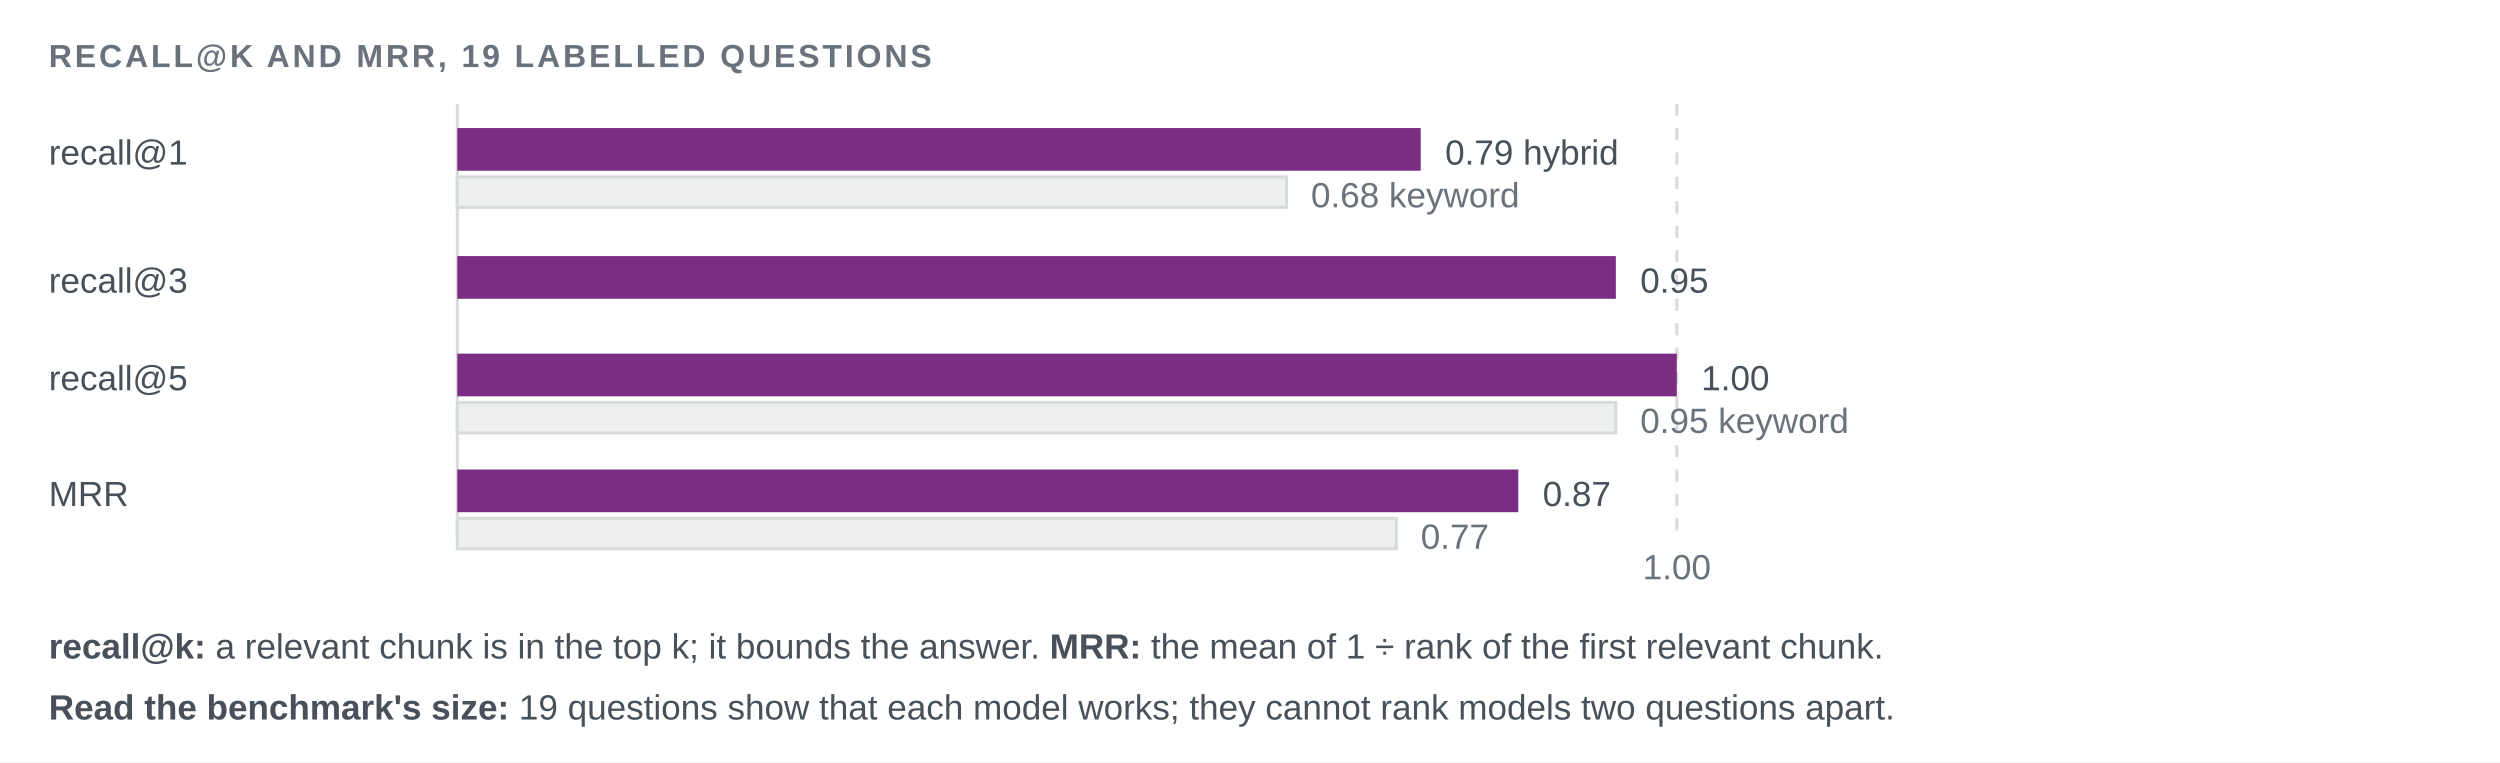
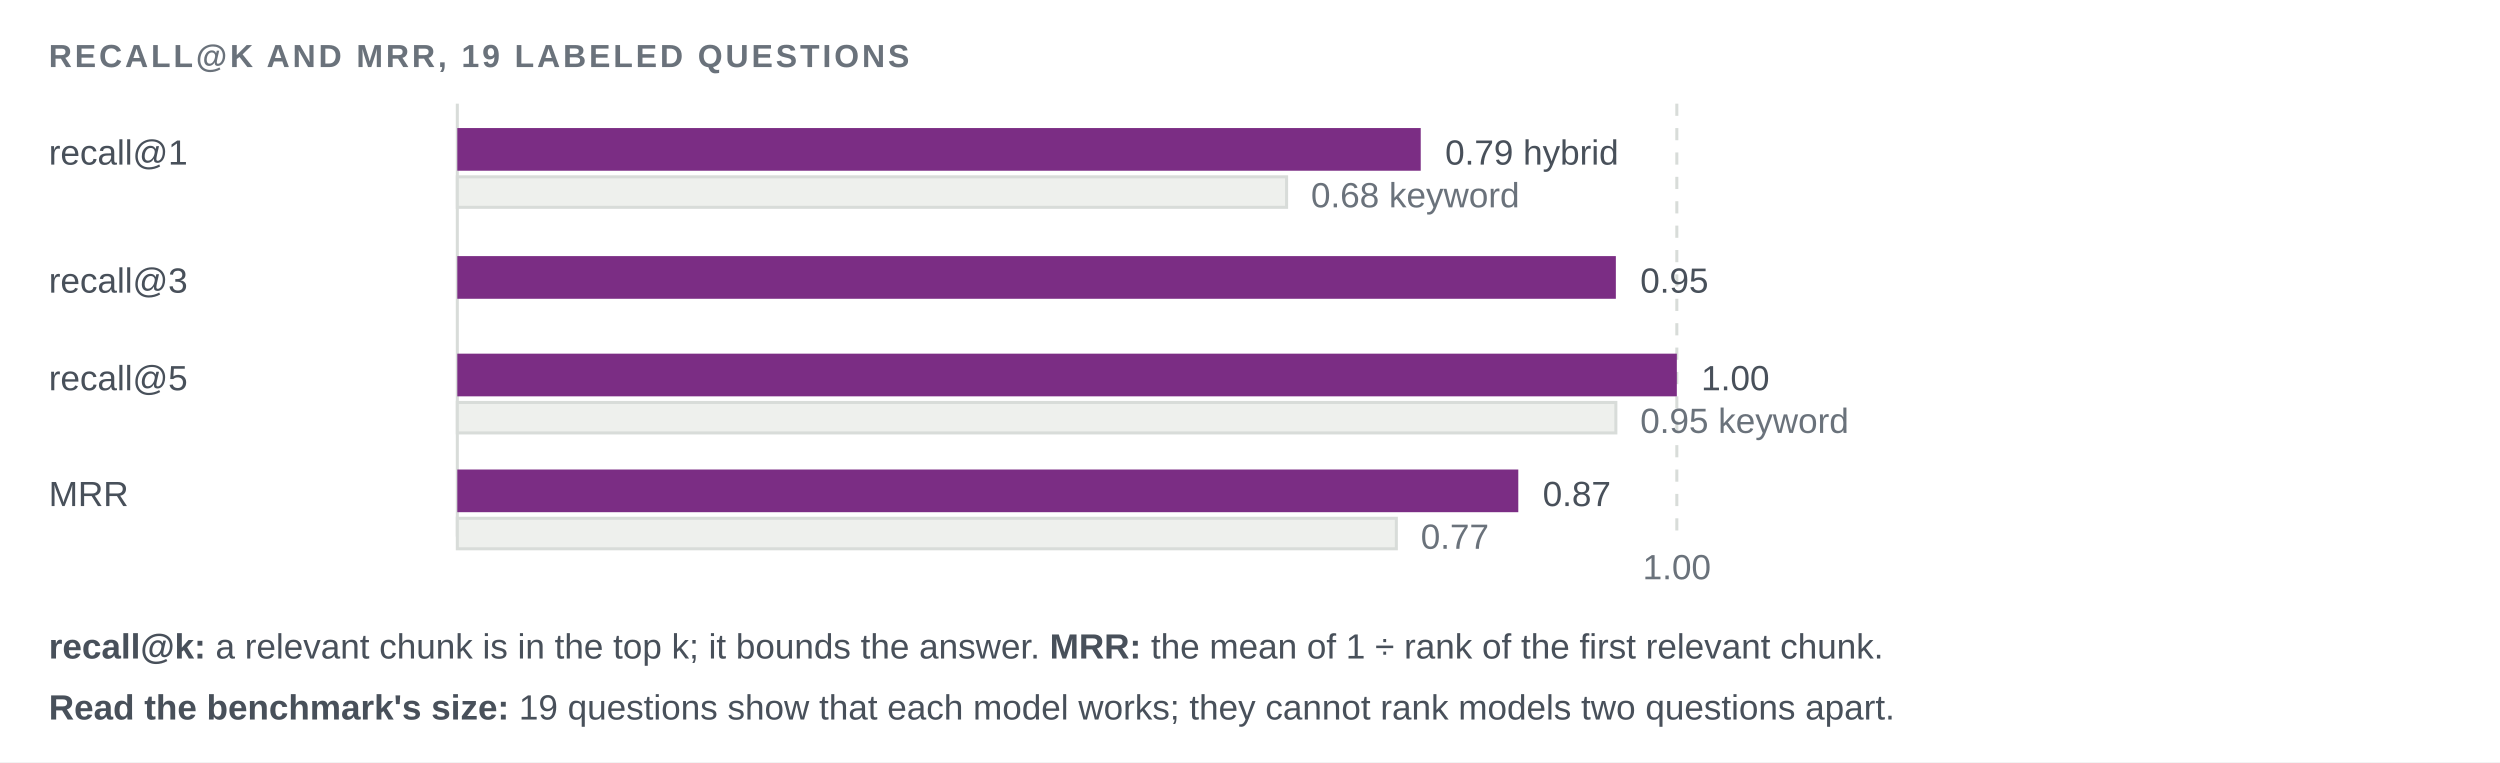
<svg xmlns="http://www.w3.org/2000/svg" viewBox="0 0 820 250" role="img" aria-label="Measured on 8 runbooks, 31 sections, 19 answerable labeled questions and 3 that nothing answers. Hybrid search with nomic-embed-text: recall at 1 is 0.79, at 3 is 0.95, at 5 is 1.00; MRR 0.87. Keyword search alone: recall at 1 is 0.68, at 5 is 0.95; MRR 0.77. All three embedding models tried found every answer in the first five; differences at rank 1 were two questions of nineteen, noise at this size.">
  <style>text { font-family: "Archivo", Arial, Helvetica, sans-serif; fill: #1a1e23; font-size: 13px; }
.ts { font-size: 11.5px; fill: #48505a; }
.tm { font-family: "JetBrains Mono", Menlo, Consolas, monospace; font-size: 11.5px; }
.tb { font-weight: 680; }
g.ts text { font-size: 11.5px; }
.tl { font-size: 10.5px; letter-spacing: 0.09em; fill: #6a727b; font-weight: 650; }
.ta { fill: #7b2d84; }
.tg { fill: #2b7a3d; }
.tr { fill: #b3261e; }
.tw { fill: #965a00; }
.tmu { fill: #6a727b; }
.n { fill: #ffffff; stroke: #a6adb2; stroke-width: 1.2; }
.n-soft { fill: #eef0ed; stroke: #d8dcd9; stroke-width: 1; }
.n-acc { fill: #f5e9f6; stroke: #7b2d84; stroke-width: 1.4; }
.n-good { fill: #e4f2e6; stroke: #2b7a3d; stroke-width: 1.2; }
.n-bad { fill: #fae3e0; stroke: #b3261e; stroke-width: 1.2; }
.n-warn { fill: #fbf0dc; stroke: #965a00; stroke-width: 1.2; }
.zone { fill: none; stroke: #a6adb2; stroke-width: 1; stroke-dasharray: 4 4; }
.band { fill: #eef0ed; stroke: none; }
.rule { stroke: #d8dcd9; stroke-width: 1; fill: none; }
.rule-strong { stroke: #a6adb2; stroke-width: 1; fill: none; }
.e { fill: none; stroke: #6a727b; stroke-width: 1.4; }
.e-acc { fill: none; stroke: #7b2d84; stroke-width: 1.8; }
.e-good { fill: none; stroke: #2b7a3d; stroke-width: 1.6; }
.e-bad { fill: none; stroke: #b3261e; stroke-width: 1.6; stroke-dasharray: 5 4; }
.dash { stroke-dasharray: 4 4; }
.m { fill: #6a727b; }
.m-acc { fill: #7b2d84; }
.m-good { fill: #2b7a3d; }
.m-bad { fill: #b3261e; }
.dot-good { fill: #2b7a3d; }
.dot-bad { fill: #b3261e; }
.dot-muted { fill: #a6adb2; }
.fill-acc { fill: #7b2d84; }
.fill-good { fill: #2b7a3d; }
.fill-bad { fill: #b3261e; }
.fill-surface { fill: #ffffff; }
.s1 { stroke: #2a78d6; fill: none; stroke-width: 2; }
.s2 { stroke: #eb6834; fill: none; stroke-width: 2; }
.s3 { stroke: #1baf7a; fill: none; stroke-width: 2; }
.f1 { fill: #2a78d6; }
.f2 { fill: #eb6834; }
.f3 { fill: #1baf7a; }
.ring { stroke: #ffffff; stroke-width: 2; }
.xhair { stroke: #48505a; stroke-width: 1; stroke-dasharray: 3 3; }</style>
  <defs>
    <marker id="a" viewBox="0 0 10 10" refX="9" refY="5" markerUnits="userSpaceOnUse" markerWidth="9" markerHeight="9" orient="auto-start-reverse">
      <path class="m" d="M0,1 L10,5 L0,9 z" />
    </marker>
    <marker id="a-acc" viewBox="0 0 10 10" refX="9" refY="5" markerUnits="userSpaceOnUse" markerWidth="10" markerHeight="10" orient="auto-start-reverse">
      <path class="m-acc" d="M0,1 L10,5 L0,9 z" />
    </marker>
    <marker id="a-good" viewBox="0 0 10 10" refX="9" refY="5" markerUnits="userSpaceOnUse" markerWidth="9" markerHeight="9" orient="auto-start-reverse">
      <path class="m-good" d="M0,1 L10,5 L0,9 z" />
    </marker>
    <marker id="a-bad" viewBox="0 0 10 10" refX="9" refY="5" markerUnits="userSpaceOnUse" markerWidth="9" markerHeight="9" orient="auto-start-reverse">
      <path class="m-bad" d="M0,1 L10,5 L0,9 z" />
    </marker>
  </defs>
  <rect width="820" height="250" fill="#ffffff" />
-   <text class="tl" x="16" y="22">RECALL@K AND MRR, 19 LABELLED QUESTIONS</text>
+   <text class="tl" x="16" y="22">RECALL@K AND MRR, 19 LABELED QUESTIONS</text>
  <line class="rule" x1="150" y1="34" x2="150" y2="176" />
  <line class="rule dash" x1="550" y1="34" x2="550" y2="176" />
  <text class="ts tmu" x="550" y="190" text-anchor="middle">1.00</text>
  <text class="ts" x="16" y="54">recall@1</text>
  <rect class="fill-acc" x="150" y="42" width="316" height="14" />
  <text class="ts" x="474" y="54">0.79 hybrid</text>
  <rect class="n-soft" x="150" y="58" width="272" height="10" />
  <text class="ts tmu" x="430" y="68">0.68 keyword</text>
  <text class="ts" x="16" y="96">recall@3</text>
  <rect class="fill-acc" x="150" y="84" width="380" height="14" />
  <text class="ts" x="538" y="96">0.95</text>
  <text class="ts" x="16" y="128">recall@5</text>
  <rect class="fill-acc" x="150" y="116" width="400" height="14" />
  <text class="ts" x="558" y="128">1.00</text>
  <rect class="n-soft" x="150" y="132" width="380" height="10" />
  <text class="ts tmu" x="538" y="142">0.95 keyword</text>
  <text class="ts" x="16" y="166">MRR</text>
  <rect class="fill-acc" x="150" y="154" width="348" height="14" />
  <text class="ts" x="506" y="166">0.87</text>
  <rect class="n-soft" x="150" y="170" width="308" height="10" />
  <text class="ts tmu" x="466" y="180">0.77</text>
  <text class="ts" x="16" y="216">
    <tspan class="tb">recall@k:</tspan> a relevant chunk is in the top k; it bounds the answer. <tspan class="tb">MRR:</tspan> the mean of 1 ÷ rank of the first relevant chunk.</text>
  <text class="ts" x="16" y="236">
    <tspan class="tb">Read the benchmark's size:</tspan> 19 questions show that each model works; they cannot rank models two questions apart.</text>
</svg>
